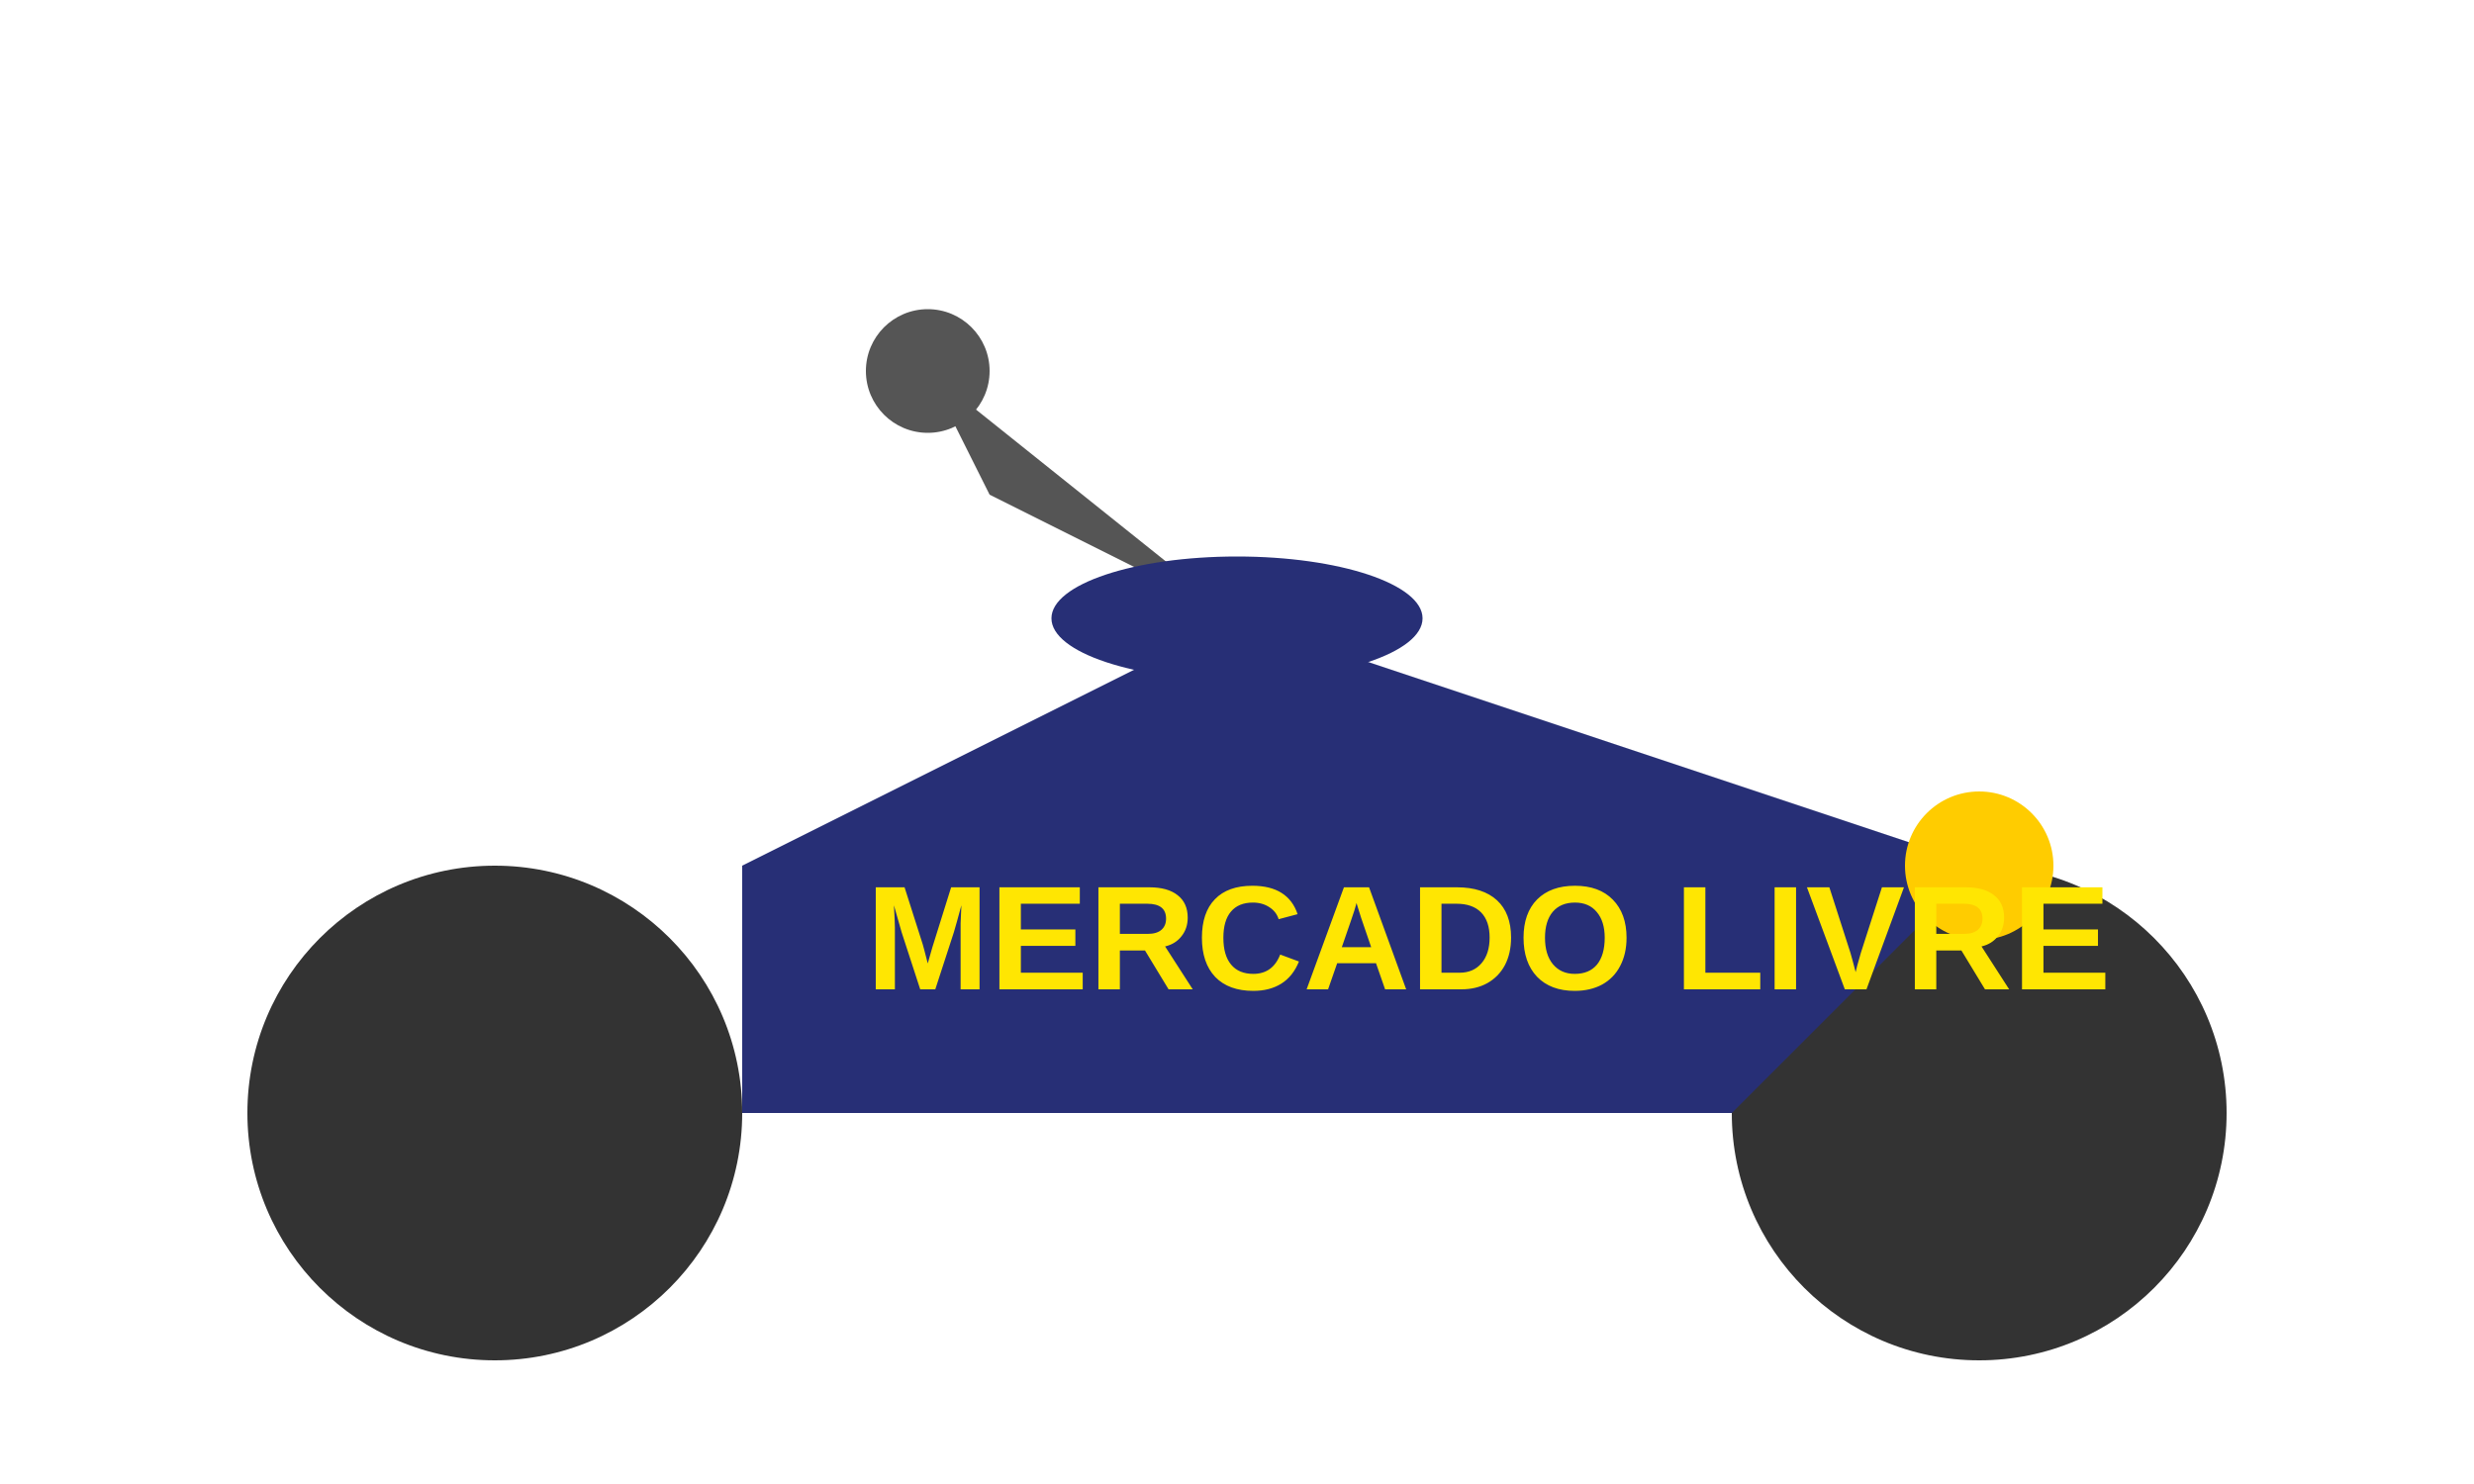
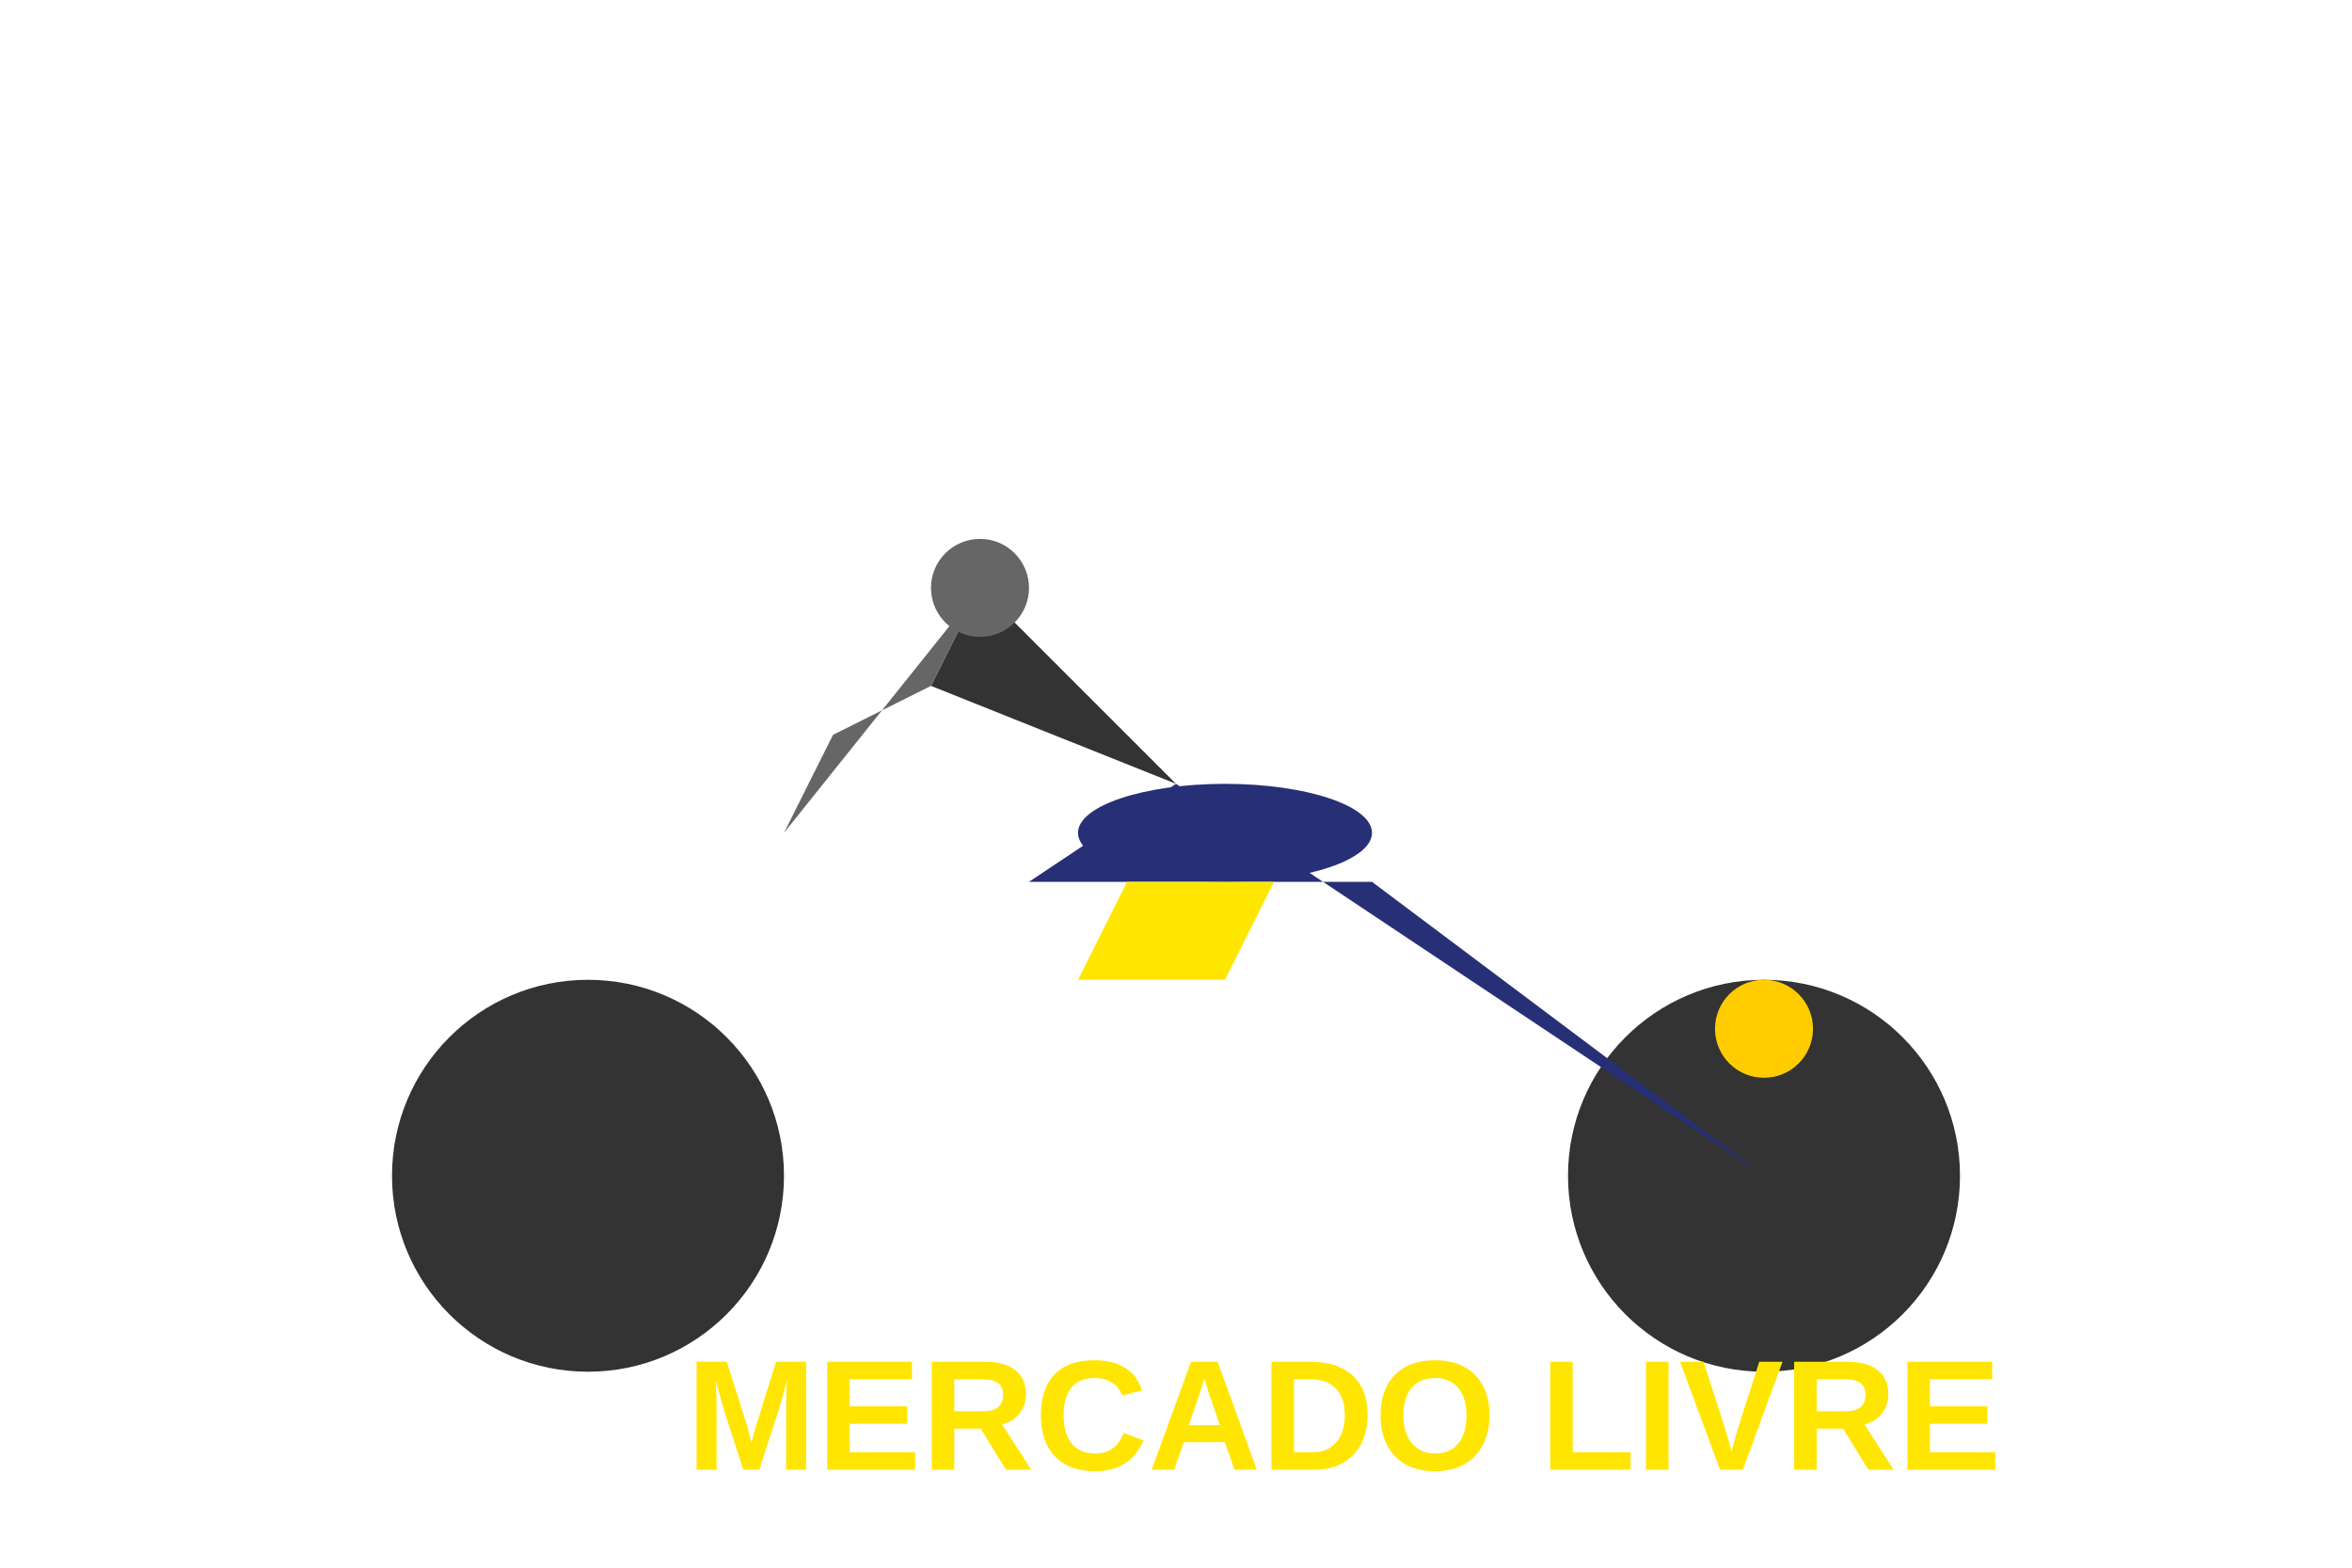
- <svg xmlns="http://www.w3.org/2000/svg" width="200" height="120" viewBox="0 0 200 120">
+ <svg xmlns="http://www.w3.org/2000/svg" width="240" height="160" viewBox="0 0 240 160">
  <style>
-     .body { fill: #272F76; }
-     .wheel { fill: #333; }
-     .handle { fill: #555; }
+     .moto-body { fill: #272F76; }
+     .moto-detail { fill: #333333; }
+     .wheel { fill: #333333; }
    .light { fill: #FFCC00; }
-     .logo { fill: #FFE602; font-family: Arial, sans-serif; font-weight: bold; }
+     .highlight { fill: #FFE602; }
+     .handle { fill: #666666; }
+     .text { fill: #FFE602; font-family: 'Arial', sans-serif; font-weight: bold; }
  </style>
-   <circle class="wheel" cx="40" cy="90" r="20" />
-   <circle class="wheel" cx="160" cy="90" r="20" />
-   <path class="body" d="M60,90 L140,90 L160,70 L100,50 L60,70 Z" />
-   <path class="handle" d="M100,50 L80,40 L75,30" />
-   <circle class="handle" cx="75" cy="30" r="5" />
-   <circle class="light" cx="160" cy="70" r="6" />
-   <ellipse class="body" cx="100" cy="50" rx="15" ry="5" />
-   <text class="logo" x="70" y="80" font-size="12">MERCADO LIVRE</text>
+   <g transform="translate(30, 40)">
+     <circle class="wheel" cx="30" cy="80" r="20" />
+     <circle class="wheel" cx="150" cy="80" r="20" />
+     <path class="moto-body" d="M30,80 L75,50 L110,50 L150,80 L120,60 L90,40 Z" />
+     <path class="moto-detail" d="M90,40 L70,20 L65,30" />
+     <path class="handle" d="M70,20 L65,30 L55,35 L50,45" />
+     <circle class="handle" cx="70" cy="20" r="5" />
+     <ellipse class="moto-body" cx="95" cy="45" rx="15" ry="5" />
+     <circle class="light" cx="150" cy="65" r="5" />
+     <path class="highlight" d="M85,50 L100,50 L95,60 L80,60 Z" />
+     <text class="text" x="40" y="110" font-size="16">MERCADO LIVRE</text>
+   </g>
</svg>
